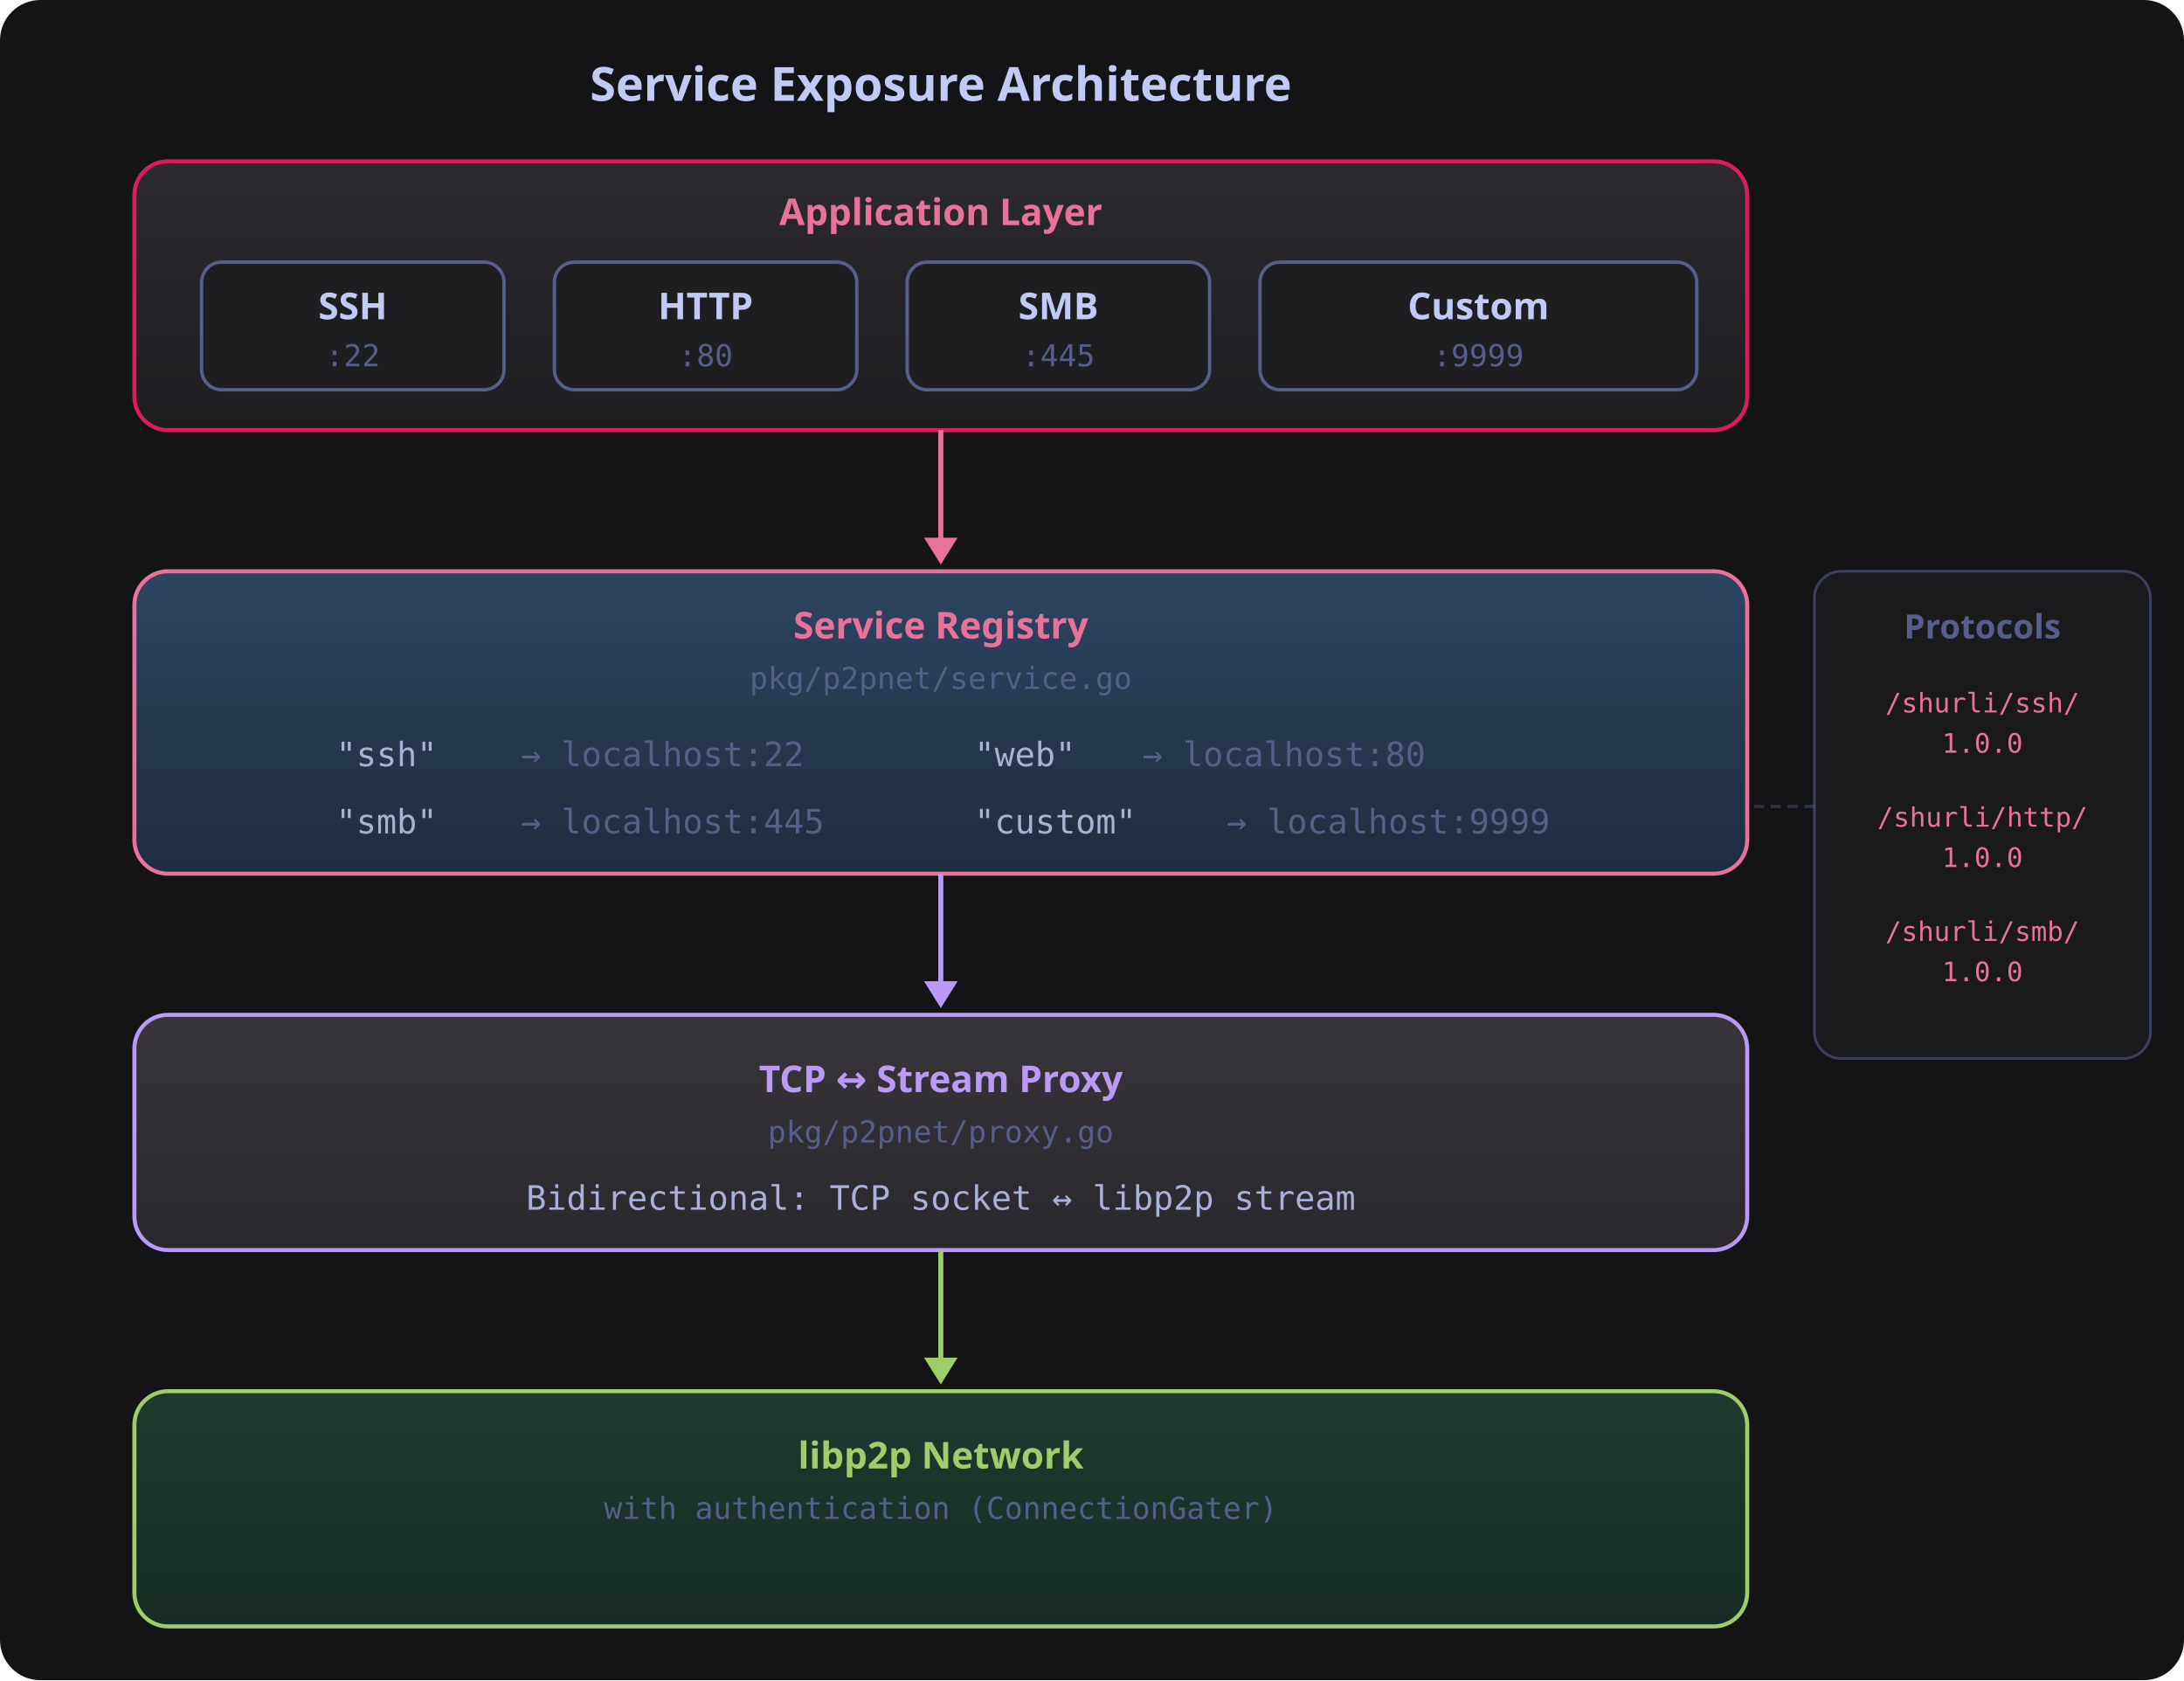
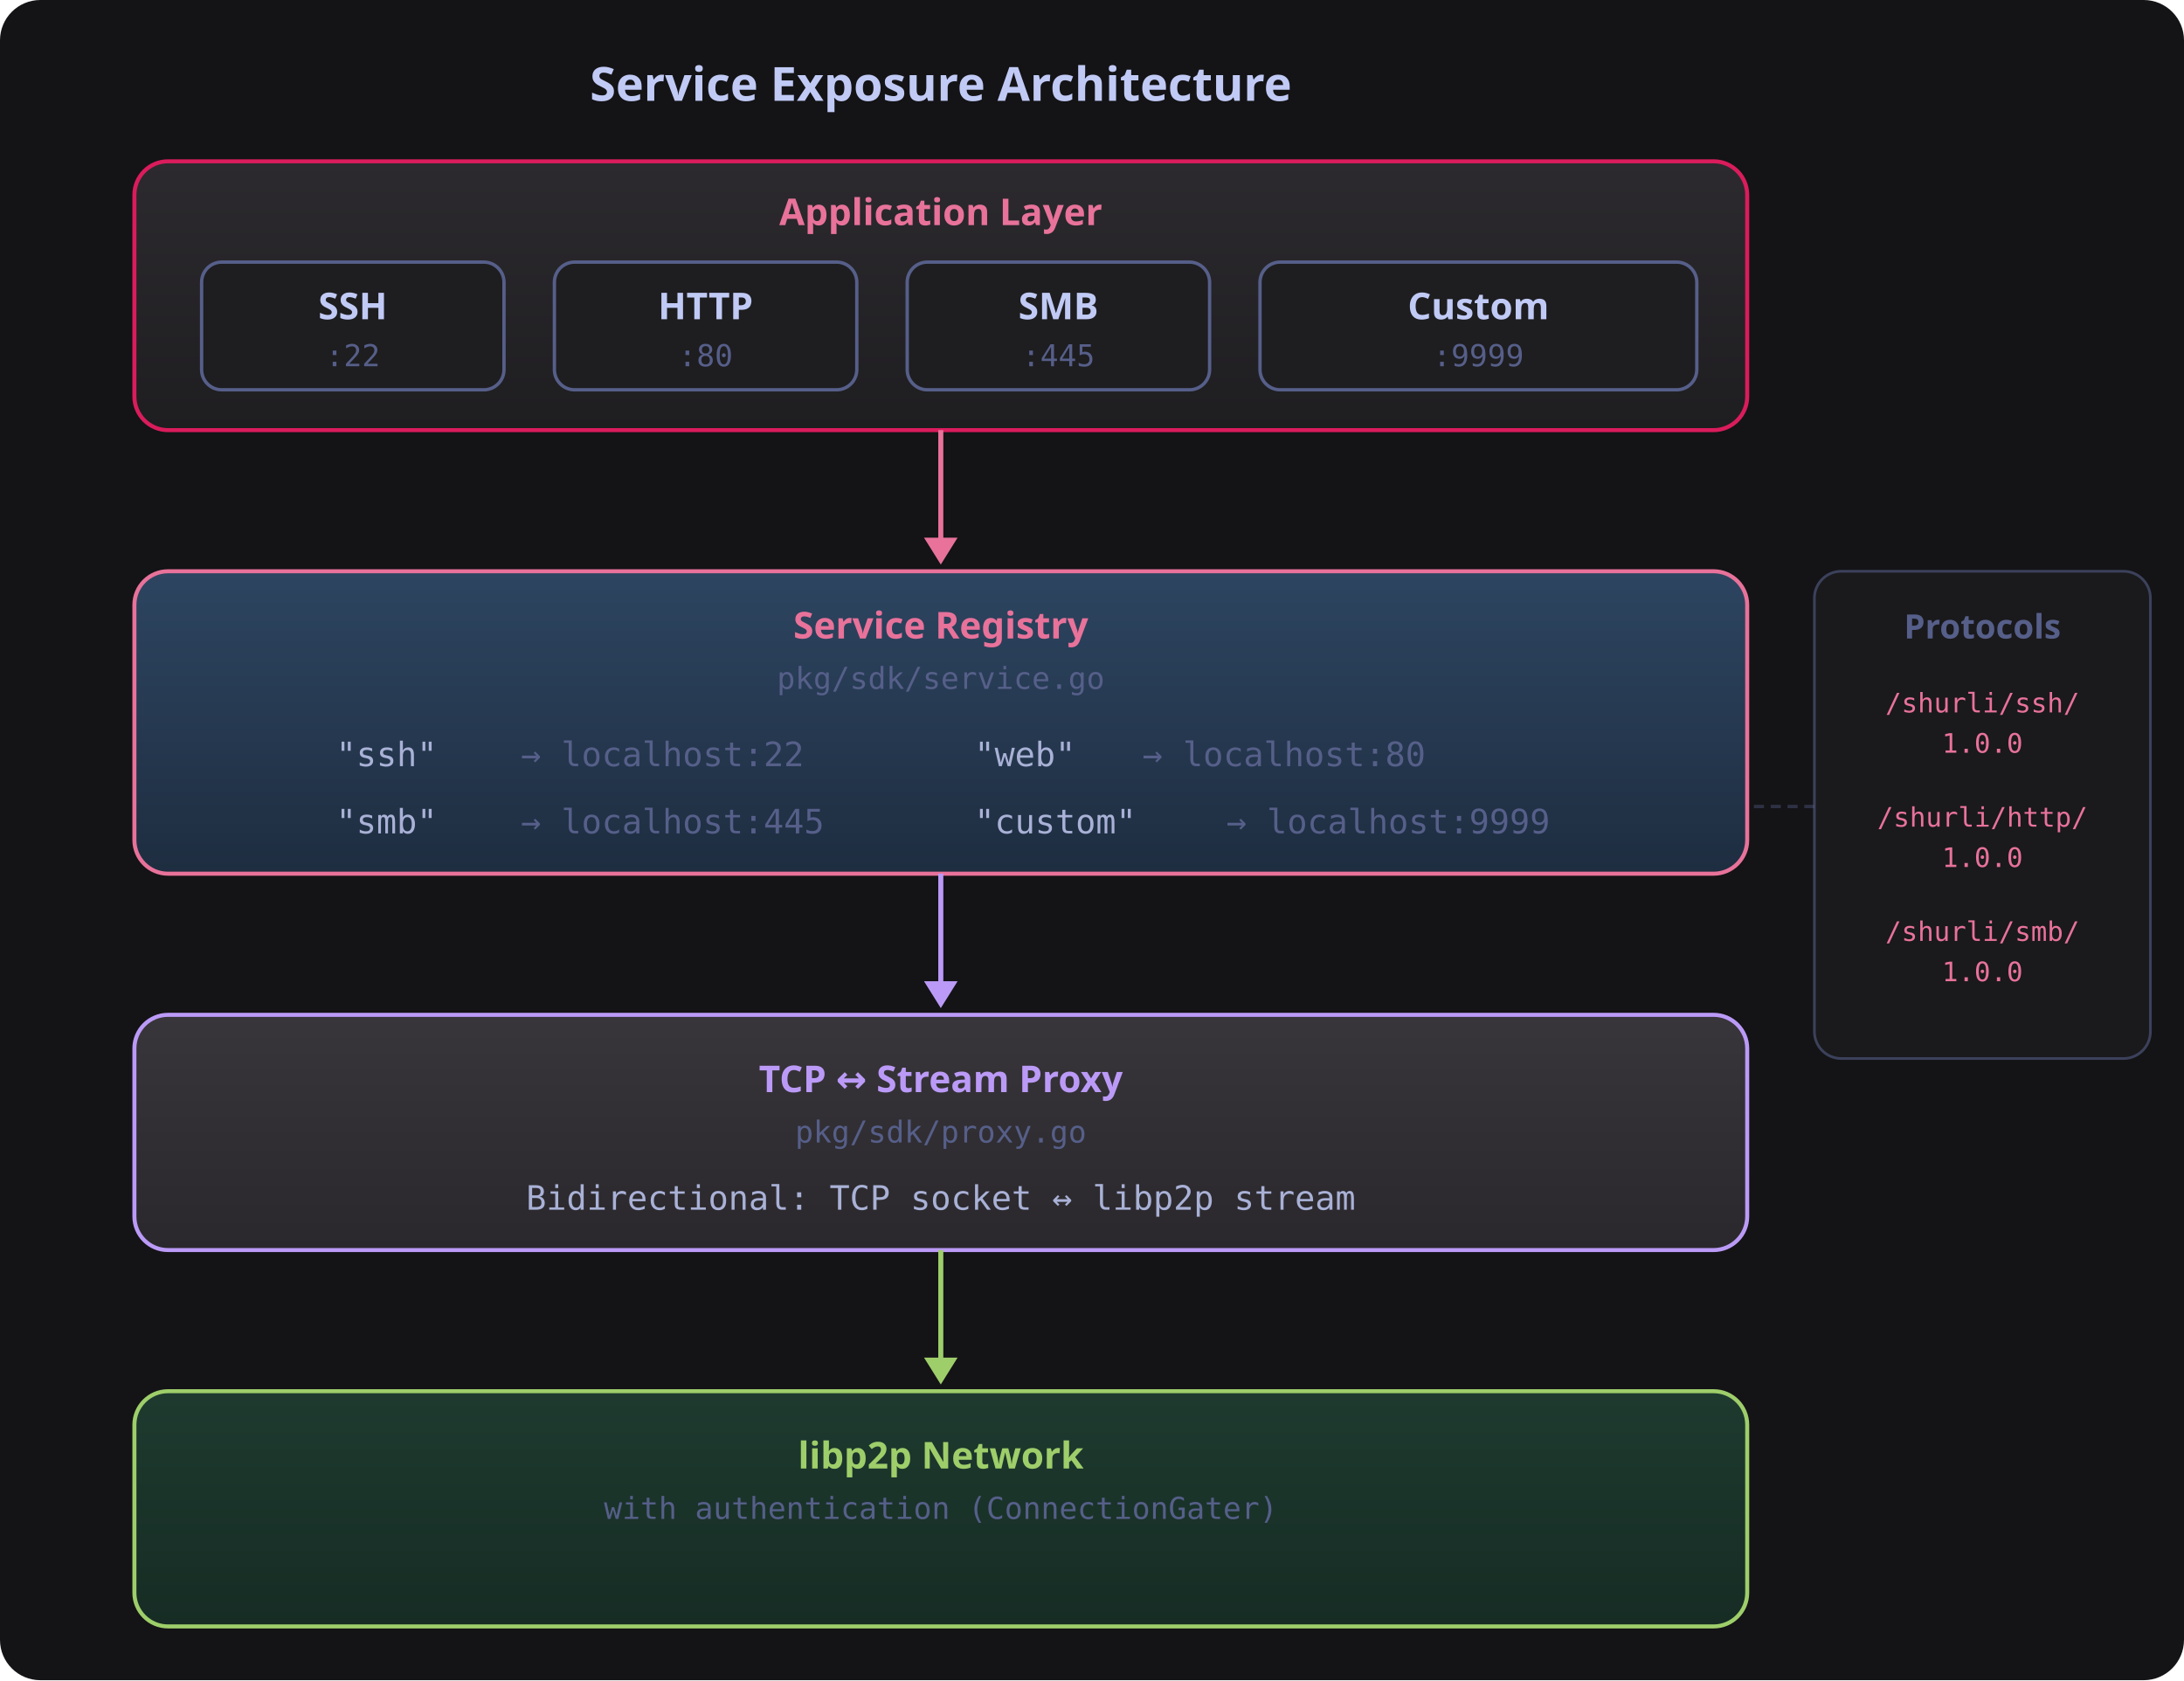
<svg xmlns="http://www.w3.org/2000/svg" viewBox="0 0 650 500" width="650" height="500">
  <defs>
    <linearGradient id="appFill" x1="0%" y1="0%" x2="0%" y2="100%">
      <stop offset="0%" style="stop-color:#2c2a2e;stop-opacity:1" />
      <stop offset="100%" style="stop-color:#1e1d20;stop-opacity:1" />
    </linearGradient>
    <linearGradient id="registryFill" x1="0%" y1="0%" x2="0%" y2="100%">
      <stop offset="0%" style="stop-color:#2d4561;stop-opacity:1" />
      <stop offset="100%" style="stop-color:#1e2d40;stop-opacity:1" />
    </linearGradient>
    <linearGradient id="proxyFill" x1="0%" y1="0%" x2="0%" y2="100%">
      <stop offset="0%" style="stop-color:#38353b;stop-opacity:1" />
      <stop offset="100%" style="stop-color:#2a282c;stop-opacity:1" />
    </linearGradient>
    <linearGradient id="networkFill" x1="0%" y1="0%" x2="0%" y2="100%">
      <stop offset="0%" style="stop-color:#1e3a2f;stop-opacity:1" />
      <stop offset="100%" style="stop-color:#162c24;stop-opacity:1" />
    </linearGradient>
    <filter id="glow">
      <feGaussianBlur stdDeviation="3" result="coloredBlur" />
      <feMerge>
        <feMergeNode in="coloredBlur" />
        <feMergeNode in="SourceGraphic" />
      </feMerge>
    </filter>
  </defs>
  <rect width="650" height="500" rx="12" fill="#141316" />
  <text x="280" y="30" font-family="system-ui, sans-serif" font-size="14" fill="#c0caf5" text-anchor="middle" font-weight="600">Service Exposure Architecture</text>
  <rect x="40" y="48" width="480" height="80" rx="10" fill="url(#appFill)" stroke="#da1c5c" stroke-width="1.2" />
  <text x="280" y="67" font-family="system-ui, sans-serif" font-size="11" fill="#e8729a" text-anchor="middle" font-weight="600">Application Layer</text>
  <rect x="60" y="78" width="90" height="38" rx="6" fill="#1e1d20" stroke="#565f89" stroke-width="1" />
  <text x="105" y="95" font-family="system-ui, sans-serif" font-size="11" fill="#c0caf5" text-anchor="middle" font-weight="600">SSH</text>
  <text x="105" y="109" font-family="SF Mono, monospace" font-size="9" fill="#565f89" text-anchor="middle">:22</text>
  <rect x="165" y="78" width="90" height="38" rx="6" fill="#1e1d20" stroke="#565f89" stroke-width="1" />
  <text x="210" y="95" font-family="system-ui, sans-serif" font-size="11" fill="#c0caf5" text-anchor="middle" font-weight="600">HTTP</text>
  <text x="210" y="109" font-family="SF Mono, monospace" font-size="9" fill="#565f89" text-anchor="middle">:80</text>
  <rect x="270" y="78" width="90" height="38" rx="6" fill="#1e1d20" stroke="#565f89" stroke-width="1" />
  <text x="315" y="95" font-family="system-ui, sans-serif" font-size="11" fill="#c0caf5" text-anchor="middle" font-weight="600">SMB</text>
  <text x="315" y="109" font-family="SF Mono, monospace" font-size="9" fill="#565f89" text-anchor="middle">:445</text>
  <rect x="375" y="78" width="130" height="38" rx="6" fill="#1e1d20" stroke="#565f89" stroke-width="1" />
  <text x="440" y="95" font-family="system-ui, sans-serif" font-size="11" fill="#c0caf5" text-anchor="middle" font-weight="600">Custom</text>
  <text x="440" y="109" font-family="SF Mono, monospace" font-size="9" fill="#565f89" text-anchor="middle">:9999</text>
  <line x1="280" y1="128" x2="280" y2="163" stroke="#e8729a" stroke-width="1.5" />
  <polygon points="275,160 285,160 280,168" fill="#e8729a" />
  <rect x="40" y="170" width="480" height="90" rx="10" fill="url(#registryFill)" stroke="#e8729a" stroke-width="1.2" />
  <text x="280" y="190" font-family="system-ui, sans-serif" font-size="11" fill="#e8729a" text-anchor="middle" font-weight="600">Service Registry</text>
-   <text x="280" y="205" font-family="SF Mono, monospace" font-size="9" fill="#565f89" text-anchor="middle">pkg/p2pnet/service.go</text>
+   <text x="280" y="205" font-family="SF Mono, monospace" font-size="9" fill="#565f89" text-anchor="middle">pkg/sdk/service.go</text>
  <text x="100" y="228" font-family="SF Mono, monospace" font-size="10" fill="#a9b1d6">"ssh"</text>
  <text x="155" y="228" font-family="SF Mono, monospace" font-size="10" fill="#565f89">→ localhost:22</text>
  <text x="290" y="228" font-family="SF Mono, monospace" font-size="10" fill="#a9b1d6">"web"</text>
  <text x="340" y="228" font-family="SF Mono, monospace" font-size="10" fill="#565f89">→ localhost:80</text>
  <text x="100" y="248" font-family="SF Mono, monospace" font-size="10" fill="#a9b1d6">"smb"</text>
  <text x="155" y="248" font-family="SF Mono, monospace" font-size="10" fill="#565f89">→ localhost:445</text>
  <text x="290" y="248" font-family="SF Mono, monospace" font-size="10" fill="#a9b1d6">"custom"</text>
  <text x="365" y="248" font-family="SF Mono, monospace" font-size="10" fill="#565f89">→ localhost:9999</text>
  <line x1="280" y1="260" x2="280" y2="295" stroke="#bb9af7" stroke-width="1.5" />
  <polygon points="275,292 285,292 280,300" fill="#bb9af7" />
  <rect x="40" y="302" width="480" height="70" rx="10" fill="url(#proxyFill)" stroke="#bb9af7" stroke-width="1.2" />
  <text x="280" y="325" font-family="system-ui, sans-serif" font-size="11" fill="#bb9af7" text-anchor="middle" font-weight="600">TCP ↔ Stream Proxy</text>
-   <text x="280" y="340" font-family="SF Mono, monospace" font-size="9" fill="#565f89" text-anchor="middle">pkg/p2pnet/proxy.go</text>
+   <text x="280" y="340" font-family="SF Mono, monospace" font-size="9" fill="#565f89" text-anchor="middle">pkg/sdk/proxy.go</text>
  <text x="280" y="360" font-family="SF Mono, monospace" font-size="10" fill="#a9b1d6" text-anchor="middle">Bidirectional: TCP socket ↔ libp2p stream</text>
  <line x1="280" y1="372" x2="280" y2="407" stroke="#9ece6a" stroke-width="1.5" />
  <polygon points="275,404 285,404 280,412" fill="#9ece6a" />
  <rect x="40" y="414" width="480" height="70" rx="10" fill="url(#networkFill)" stroke="#9ece6a" stroke-width="1.2" />
  <text x="280" y="437" font-family="system-ui, sans-serif" font-size="11" fill="#9ece6a" text-anchor="middle" font-weight="600">libp2p Network</text>
  <text x="280" y="452" font-family="SF Mono, monospace" font-size="9" fill="#565f89" text-anchor="middle">with authentication (ConnectionGater)</text>
  <rect x="540" y="170" width="100" height="145" rx="8" fill="#1e1d20" stroke="#565f89" stroke-width="0.8" opacity="0.6" />
  <text x="590" y="190" font-family="system-ui, sans-serif" font-size="10" fill="#565f89" text-anchor="middle" font-weight="600">Protocols</text>
  <text x="590" y="212" font-family="SF Mono, monospace" font-size="8" fill="#e8729a" text-anchor="middle">/shurli/ssh/</text>
  <text x="590" y="224" font-family="SF Mono, monospace" font-size="8" fill="#e8729a" text-anchor="middle">1.0.0</text>
  <text x="590" y="246" font-family="SF Mono, monospace" font-size="8" fill="#e8729a" text-anchor="middle">/shurli/http/</text>
  <text x="590" y="258" font-family="SF Mono, monospace" font-size="8" fill="#e8729a" text-anchor="middle">1.0.0</text>
  <text x="590" y="280" font-family="SF Mono, monospace" font-size="8" fill="#e8729a" text-anchor="middle">/shurli/smb/</text>
  <text x="590" y="292" font-family="SF Mono, monospace" font-size="8" fill="#e8729a" text-anchor="middle">1.0.0</text>
  <line x1="540" y1="240" x2="520" y2="240" stroke="#565f89" stroke-width="1" stroke-dasharray="3,2" opacity="0.4" />
</svg>
